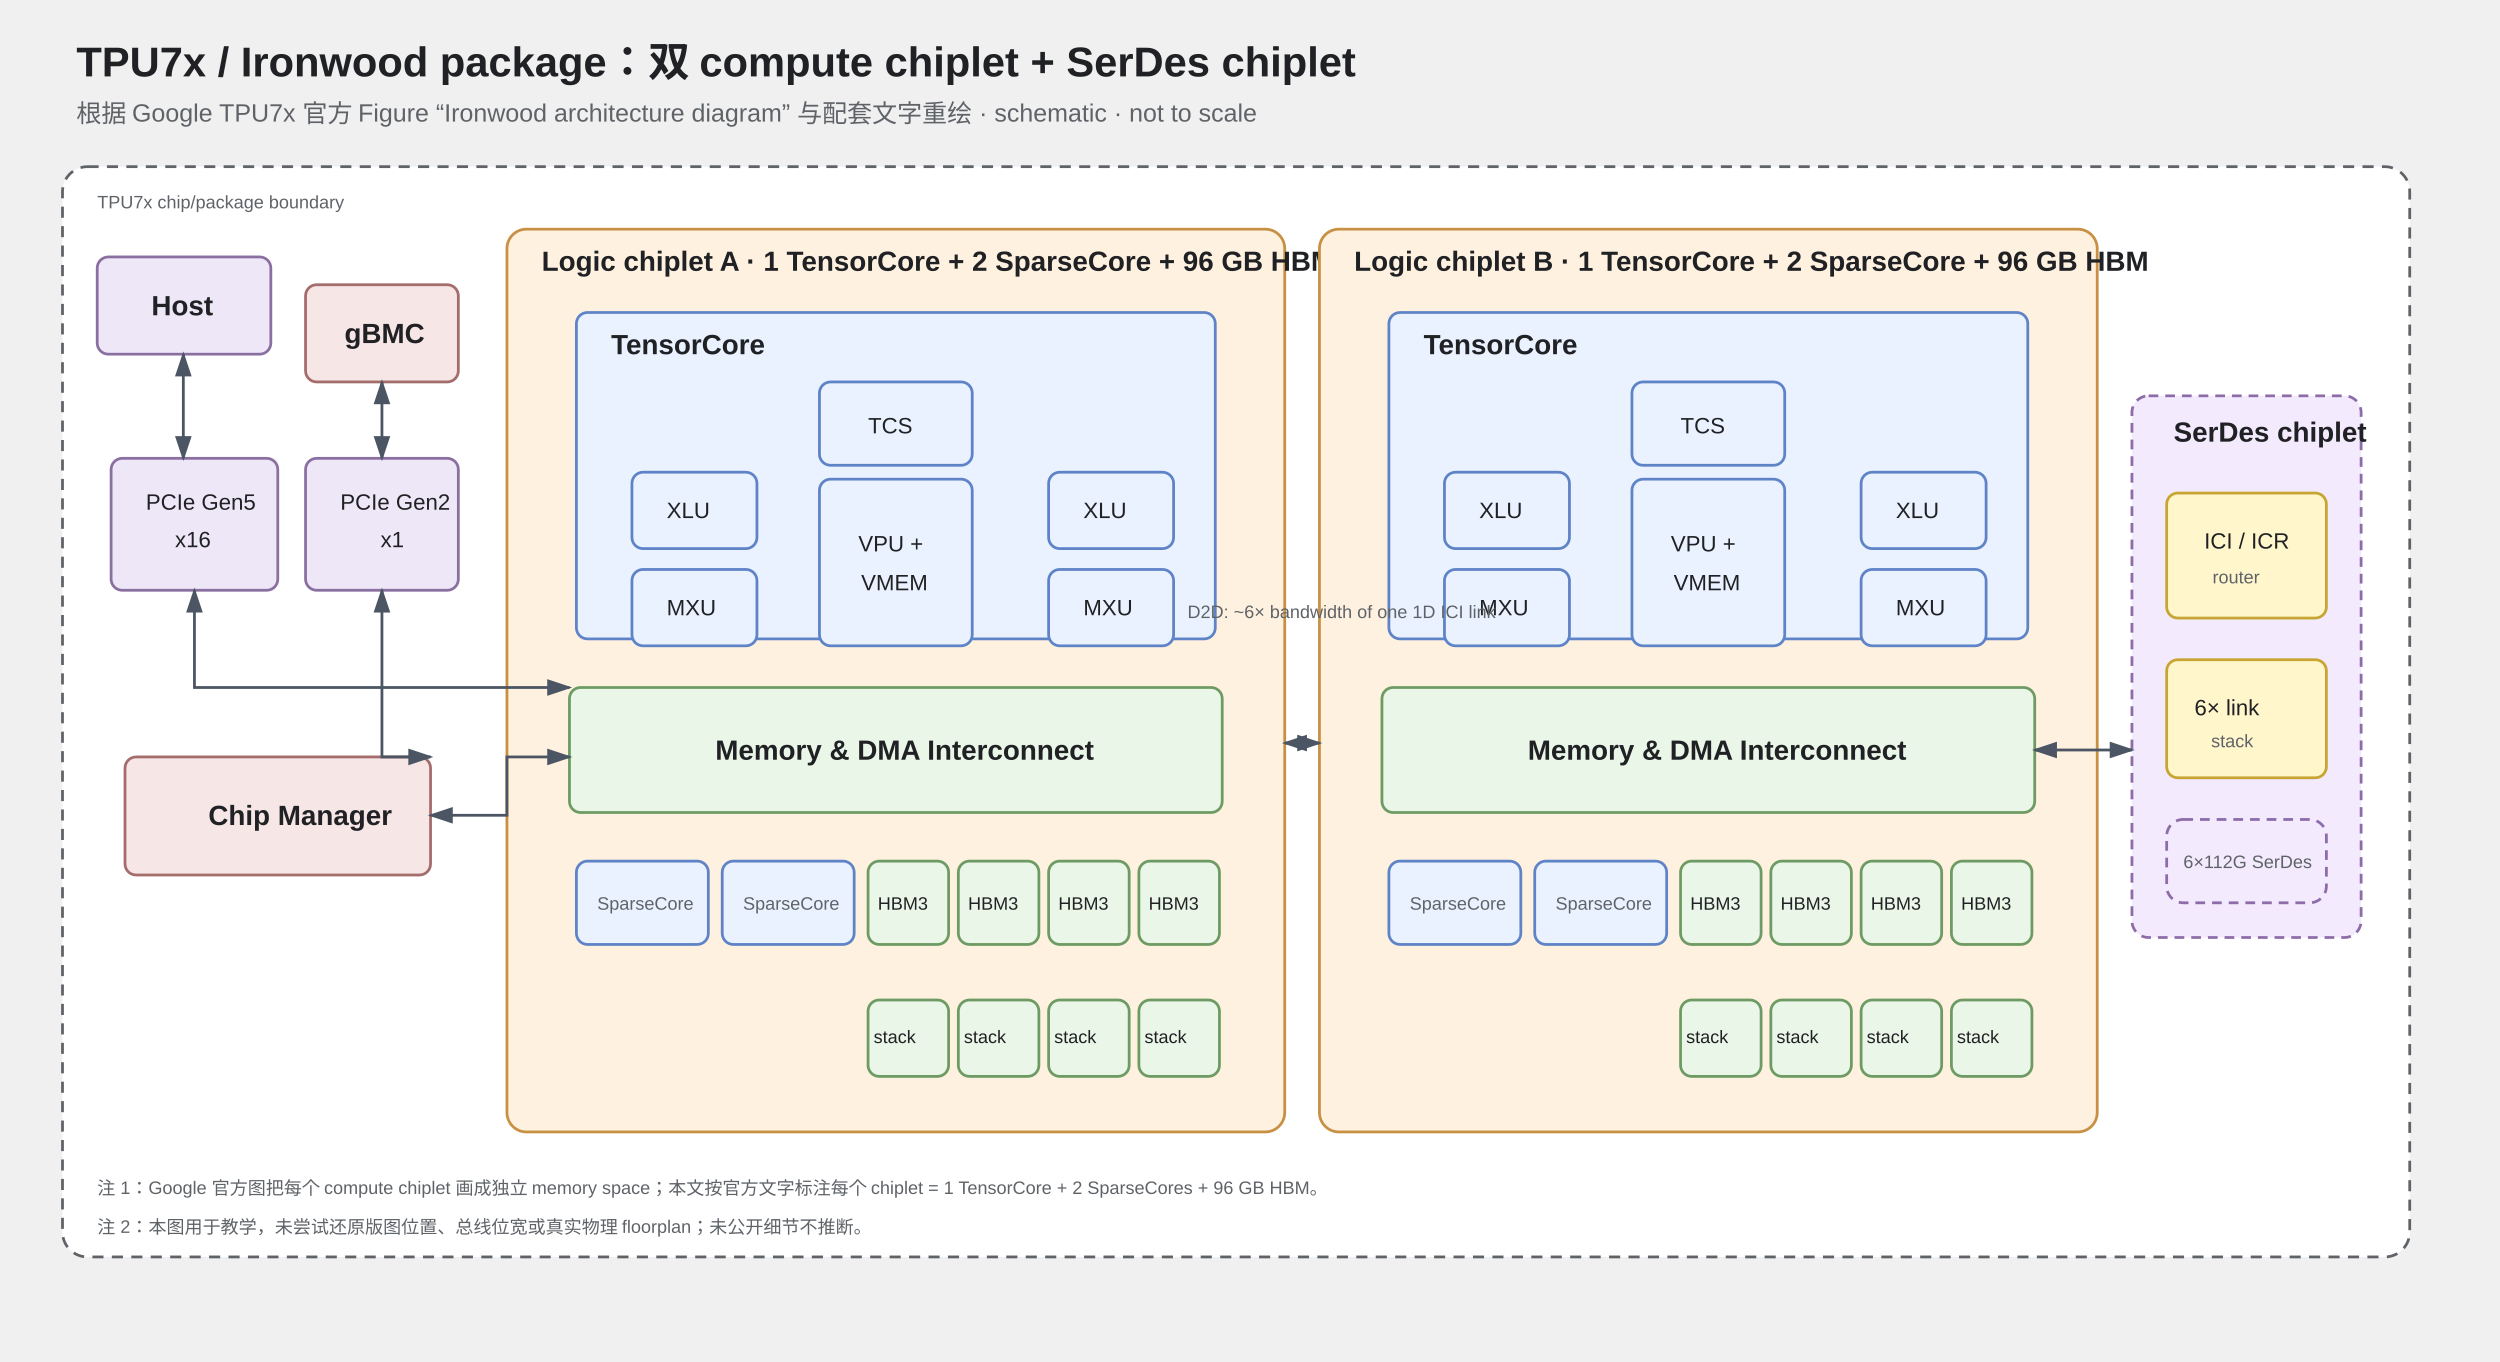
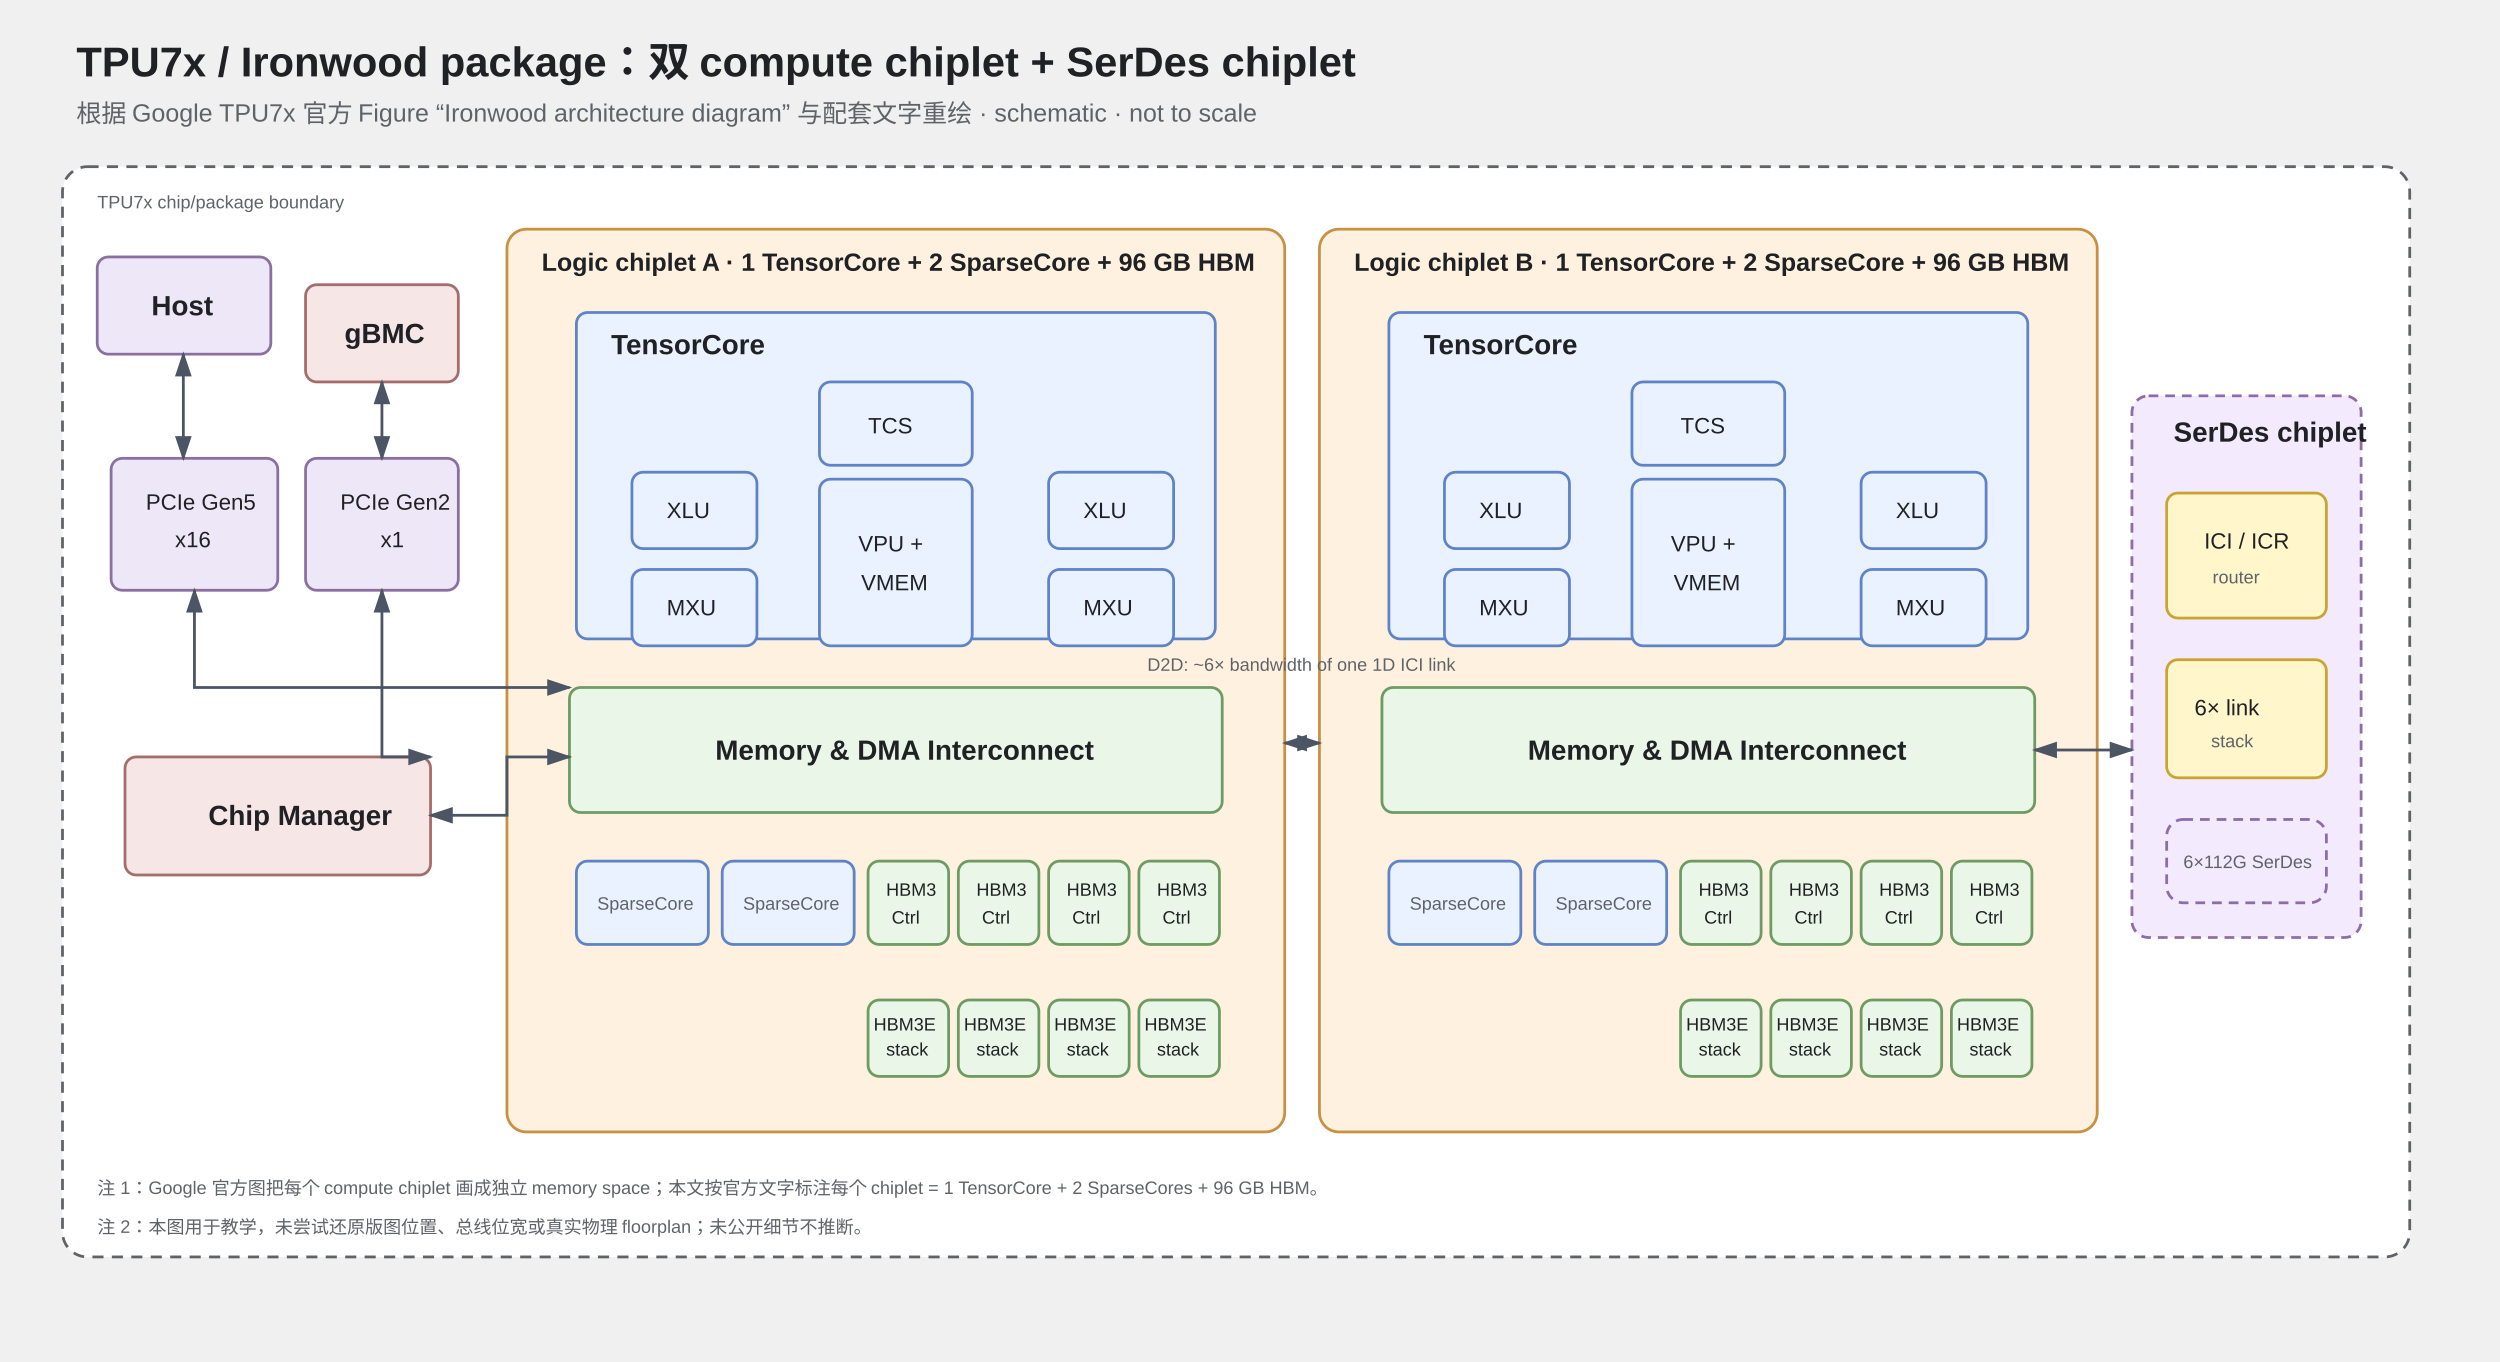
<svg xmlns="http://www.w3.org/2000/svg" width="1800" height="980" viewBox="0 0 1800 980">
  <style>
text{font-family:Arial,"Noto Sans SC","Microsoft YaHei",sans-serif;fill:#202124}
- .title{font-size:30px;font-weight:700}.sub{font-size:18px;fill:#5f6368}.h{font-size:20px;font-weight:700}.t{font-size:16px}.small{font-size:13px;fill:#5f6368}
+ .title{font-size:30px;font-weight:700}.sub{font-size:18px;fill:#5f6368}.h{font-size:20px;font-weight:700}.chiplet{font-size:18px;font-weight:700}.t{font-size:16px}.small{font-size:13px;fill:#5f6368}
.pkg{fill:#fff;stroke:#5f6368;stroke-width:2;stroke-dasharray:8 6;rx:18}.logic{fill:#fff1df;stroke:#c79043;stroke-width:2;rx:14}.compute{fill:#eaf2ff;stroke:#5f83c7;stroke-width:2;rx:8}.mem{fill:#eaf6e8;stroke:#6d9b63;stroke-width:2;rx:8}.inter{fill:#fff6cc;stroke:#c8a532;stroke-width:2;rx:8}.host{fill:#eee7f7;stroke:#8a70a1;stroke-width:2;rx:8}.mgmt{fill:#f7e6e6;stroke:#a56c6c;stroke-width:2;rx:8}.serdes{fill:#f3eafd;stroke:#8e6ca9;stroke-width:2;stroke-dasharray:7 5;rx:12}.arrow{stroke:#4b5563;stroke-width:2;marker-end:url(#a)}.bi{stroke:#4b5563;stroke-width:2;marker-start:url(#b);marker-end:url(#a)}
</style>
  <defs>
    <marker id="a" markerWidth="10" markerHeight="10" refX="8" refY="3" orient="auto">
      <path d="M0,0 L0,6 L9,3 z" fill="#4b5563" />
    </marker>
    <marker id="b" markerWidth="10" markerHeight="10" refX="1" refY="3" orient="auto">
      <path d="M9,0 L9,6 L0,3 z" fill="#4b5563" />
    </marker>
  </defs>
  <text x="55" y="55" class="title">TPU7x / Ironwood package：双 compute chiplet + SerDes chiplet</text>
  <text x="55" y="88" class="sub">根据 Google TPU7x 官方 Figure “Ironwood architecture diagram” 与配套文字重绘 · schematic · not to scale</text>
  <rect x="45" y="120" width="1690" height="785" class="pkg" />
  <text x="70" y="150" class="small">TPU7x chip/package boundary</text>
  <rect x="70" y="185" width="125" height="70" class="host" />
  <text x="109" y="227" class="h">Host</text>
  <rect x="220" y="205" width="110" height="70" class="mgmt" />
  <text x="248" y="247" class="h">gBMC</text>
  <rect x="80" y="330" width="120" height="95" class="host" />
  <text x="105" y="367" class="t">PCIe Gen5</text>
  <text x="126" y="394" class="t">x16</text>
  <rect x="220" y="330" width="110" height="95" class="host" />
  <text x="245" y="367" class="t">PCIe Gen2</text>
  <text x="274" y="394" class="t">x1</text>
  <rect x="90" y="545" width="220" height="85" class="mgmt" />
  <text x="150" y="594" class="h">Chip Manager</text>
  <line x1="132" y1="255" x2="132" y2="330" class="bi" />
  <line x1="275" y1="275" x2="275" y2="330" class="bi" />
  <rect x="365" y="165" width="560" height="650" class="logic" />
-   <text x="390" y="195" class="h">Logic chiplet A · 1 TensorCore + 2 SparseCore + 96 GB HBM</text>
+   <text x="390" y="195" class="chiplet">Logic chiplet A · 1 TensorCore + 2 SparseCore + 96 GB HBM</text>
  <rect x="415" y="225" width="460" height="235" class="compute" />
  <text x="440" y="255" class="h">TensorCore</text>
  <rect x="590" y="275" width="110" height="60" class="compute" />
  <text x="625" y="312" class="t">TCS</text>
  <rect x="455" y="340" width="90" height="55" class="compute" />
  <text x="480" y="373" class="t">XLU</text>
  <rect x="755" y="340" width="90" height="55" class="compute" />
  <text x="780" y="373" class="t">XLU</text>
  <rect x="455" y="410" width="90" height="55" class="compute" />
  <text x="480" y="443" class="t">MXU</text>
  <rect x="755" y="410" width="90" height="55" class="compute" />
  <text x="780" y="443" class="t">MXU</text>
  <rect x="590" y="345" width="110" height="120" class="compute" />
  <text x="618" y="397" class="t">VPU +</text>
  <text x="620" y="425" class="t">VMEM</text>
  <rect x="410" y="495" width="470" height="90" class="mem" />
  <text x="515" y="547" class="h">Memory &amp; DMA Interconnect</text>
  <rect x="415" y="620" width="95" height="60" class="compute" />
  <text x="430" y="655" class="small">SparseCore</text>
  <rect x="520" y="620" width="95" height="60" class="compute" />
  <text x="535" y="655" class="small">SparseCore</text>
  <g class="small">
    <rect x="625" y="620" width="58" height="60" class="mem" />
-     <text x="632" y="655">HBM3</text>
+     <text x="638" y="645">HBM3</text>
+     <text x="642" y="665">Ctrl</text>
    <rect x="690" y="620" width="58" height="60" class="mem" />
-     <text x="697" y="655">HBM3</text>
+     <text x="703" y="645">HBM3</text>
+     <text x="707" y="665">Ctrl</text>
    <rect x="755" y="620" width="58" height="60" class="mem" />
-     <text x="762" y="655">HBM3</text>
+     <text x="768" y="645">HBM3</text>
+     <text x="772" y="665">Ctrl</text>
    <rect x="820" y="620" width="58" height="60" class="mem" />
-     <text x="827" y="655">HBM3</text>
+     <text x="833" y="645">HBM3</text>
+     <text x="837" y="665">Ctrl</text>
  </g>
  <g class="small">
    <rect x="625" y="720" width="58" height="55" class="mem" />
-     <text x="629" y="751">stack</text>
+     <text x="629" y="742">HBM3E</text>
+     <text x="638" y="760">stack</text>
    <rect x="690" y="720" width="58" height="55" class="mem" />
-     <text x="694" y="751">stack</text>
+     <text x="694" y="742">HBM3E</text>
+     <text x="703" y="760">stack</text>
    <rect x="755" y="720" width="58" height="55" class="mem" />
-     <text x="759" y="751">stack</text>
+     <text x="759" y="742">HBM3E</text>
+     <text x="768" y="760">stack</text>
    <rect x="820" y="720" width="58" height="55" class="mem" />
-     <text x="824" y="751">stack</text>
+     <text x="824" y="742">HBM3E</text>
+     <text x="833" y="760">stack</text>
  </g>
  <rect x="950" y="165" width="560" height="650" class="logic" />
-   <text x="975" y="195" class="h">Logic chiplet B · 1 TensorCore + 2 SparseCore + 96 GB HBM</text>
+   <text x="975" y="195" class="chiplet">Logic chiplet B · 1 TensorCore + 2 SparseCore + 96 GB HBM</text>
  <rect x="1000" y="225" width="460" height="235" class="compute" />
  <text x="1025" y="255" class="h">TensorCore</text>
  <rect x="1175" y="275" width="110" height="60" class="compute" />
  <text x="1210" y="312" class="t">TCS</text>
  <rect x="1040" y="340" width="90" height="55" class="compute" />
  <text x="1065" y="373" class="t">XLU</text>
  <rect x="1340" y="340" width="90" height="55" class="compute" />
  <text x="1365" y="373" class="t">XLU</text>
  <rect x="1040" y="410" width="90" height="55" class="compute" />
  <text x="1065" y="443" class="t">MXU</text>
  <rect x="1340" y="410" width="90" height="55" class="compute" />
  <text x="1365" y="443" class="t">MXU</text>
  <rect x="1175" y="345" width="110" height="120" class="compute" />
  <text x="1203" y="397" class="t">VPU +</text>
  <text x="1205" y="425" class="t">VMEM</text>
  <rect x="995" y="495" width="470" height="90" class="mem" />
  <text x="1100" y="547" class="h">Memory &amp; DMA Interconnect</text>
  <rect x="1000" y="620" width="95" height="60" class="compute" />
  <text x="1015" y="655" class="small">SparseCore</text>
  <rect x="1105" y="620" width="95" height="60" class="compute" />
  <text x="1120" y="655" class="small">SparseCore</text>
  <g class="small">
    <rect x="1210" y="620" width="58" height="60" class="mem" />
-     <text x="1217" y="655">HBM3</text>
+     <text x="1223" y="645">HBM3</text>
+     <text x="1227" y="665">Ctrl</text>
    <rect x="1275" y="620" width="58" height="60" class="mem" />
-     <text x="1282" y="655">HBM3</text>
+     <text x="1288" y="645">HBM3</text>
+     <text x="1292" y="665">Ctrl</text>
    <rect x="1340" y="620" width="58" height="60" class="mem" />
-     <text x="1347" y="655">HBM3</text>
+     <text x="1353" y="645">HBM3</text>
+     <text x="1357" y="665">Ctrl</text>
    <rect x="1405" y="620" width="58" height="60" class="mem" />
-     <text x="1412" y="655">HBM3</text>
+     <text x="1418" y="645">HBM3</text>
+     <text x="1422" y="665">Ctrl</text>
  </g>
  <g class="small">
    <rect x="1210" y="720" width="58" height="55" class="mem" />
-     <text x="1214" y="751">stack</text>
+     <text x="1214" y="742">HBM3E</text>
+     <text x="1223" y="760">stack</text>
    <rect x="1275" y="720" width="58" height="55" class="mem" />
-     <text x="1279" y="751">stack</text>
+     <text x="1279" y="742">HBM3E</text>
+     <text x="1288" y="760">stack</text>
    <rect x="1340" y="720" width="58" height="55" class="mem" />
-     <text x="1344" y="751">stack</text>
+     <text x="1344" y="742">HBM3E</text>
+     <text x="1353" y="760">stack</text>
    <rect x="1405" y="720" width="58" height="55" class="mem" />
-     <text x="1409" y="751">stack</text>
+     <text x="1409" y="742">HBM3E</text>
+     <text x="1418" y="760">stack</text>
  </g>
  <line x1="925" y1="535" x2="950" y2="535" class="bi" />
-   <text x="855" y="445" class="small">D2D: ~6× bandwidth of one 1D ICI link</text>
+   <text x="937" y="483" text-anchor="middle" class="small">D2D: ~6× bandwidth of one 1D ICI link</text>
  <rect x="1535" y="285" width="165" height="390" class="serdes" />
  <text x="1565" y="318" class="h">SerDes chiplet</text>
  <rect x="1560" y="355" width="115" height="90" class="inter" />
  <text x="1587" y="395" class="t">ICI / ICR</text>
  <text x="1593" y="420" class="small">router</text>
  <rect x="1560" y="475" width="115" height="85" class="inter" />
  <text x="1580" y="515" class="t">6× link</text>
  <text x="1592" y="538" class="small">stack</text>
  <rect x="1560" y="590" width="115" height="60" class="serdes" />
  <text x="1572" y="625" class="small">6×112G SerDes</text>
  <line x1="1465" y1="540" x2="1535" y2="540" class="bi" />
  <path d="M140 425 V495 H410" fill="none" class="bi" />
  <path d="M275 425 V545 H310" fill="none" class="bi" />
  <path d="M310 587 H365 V545 H410" fill="none" class="bi" />
  <text x="70" y="860" class="small">注 1：Google 官方图把每个 compute chiplet 画成独立 memory space；本文按官方文字标注每个 chiplet = 1 TensorCore + 2 SparseCores + 96 GB HBM。</text>
  <text x="70" y="888" class="small">注 2：本图用于教学，未尝试还原版图位置、总线位宽或真实物理 floorplan；未公开细节不推断。</text>
</svg>
